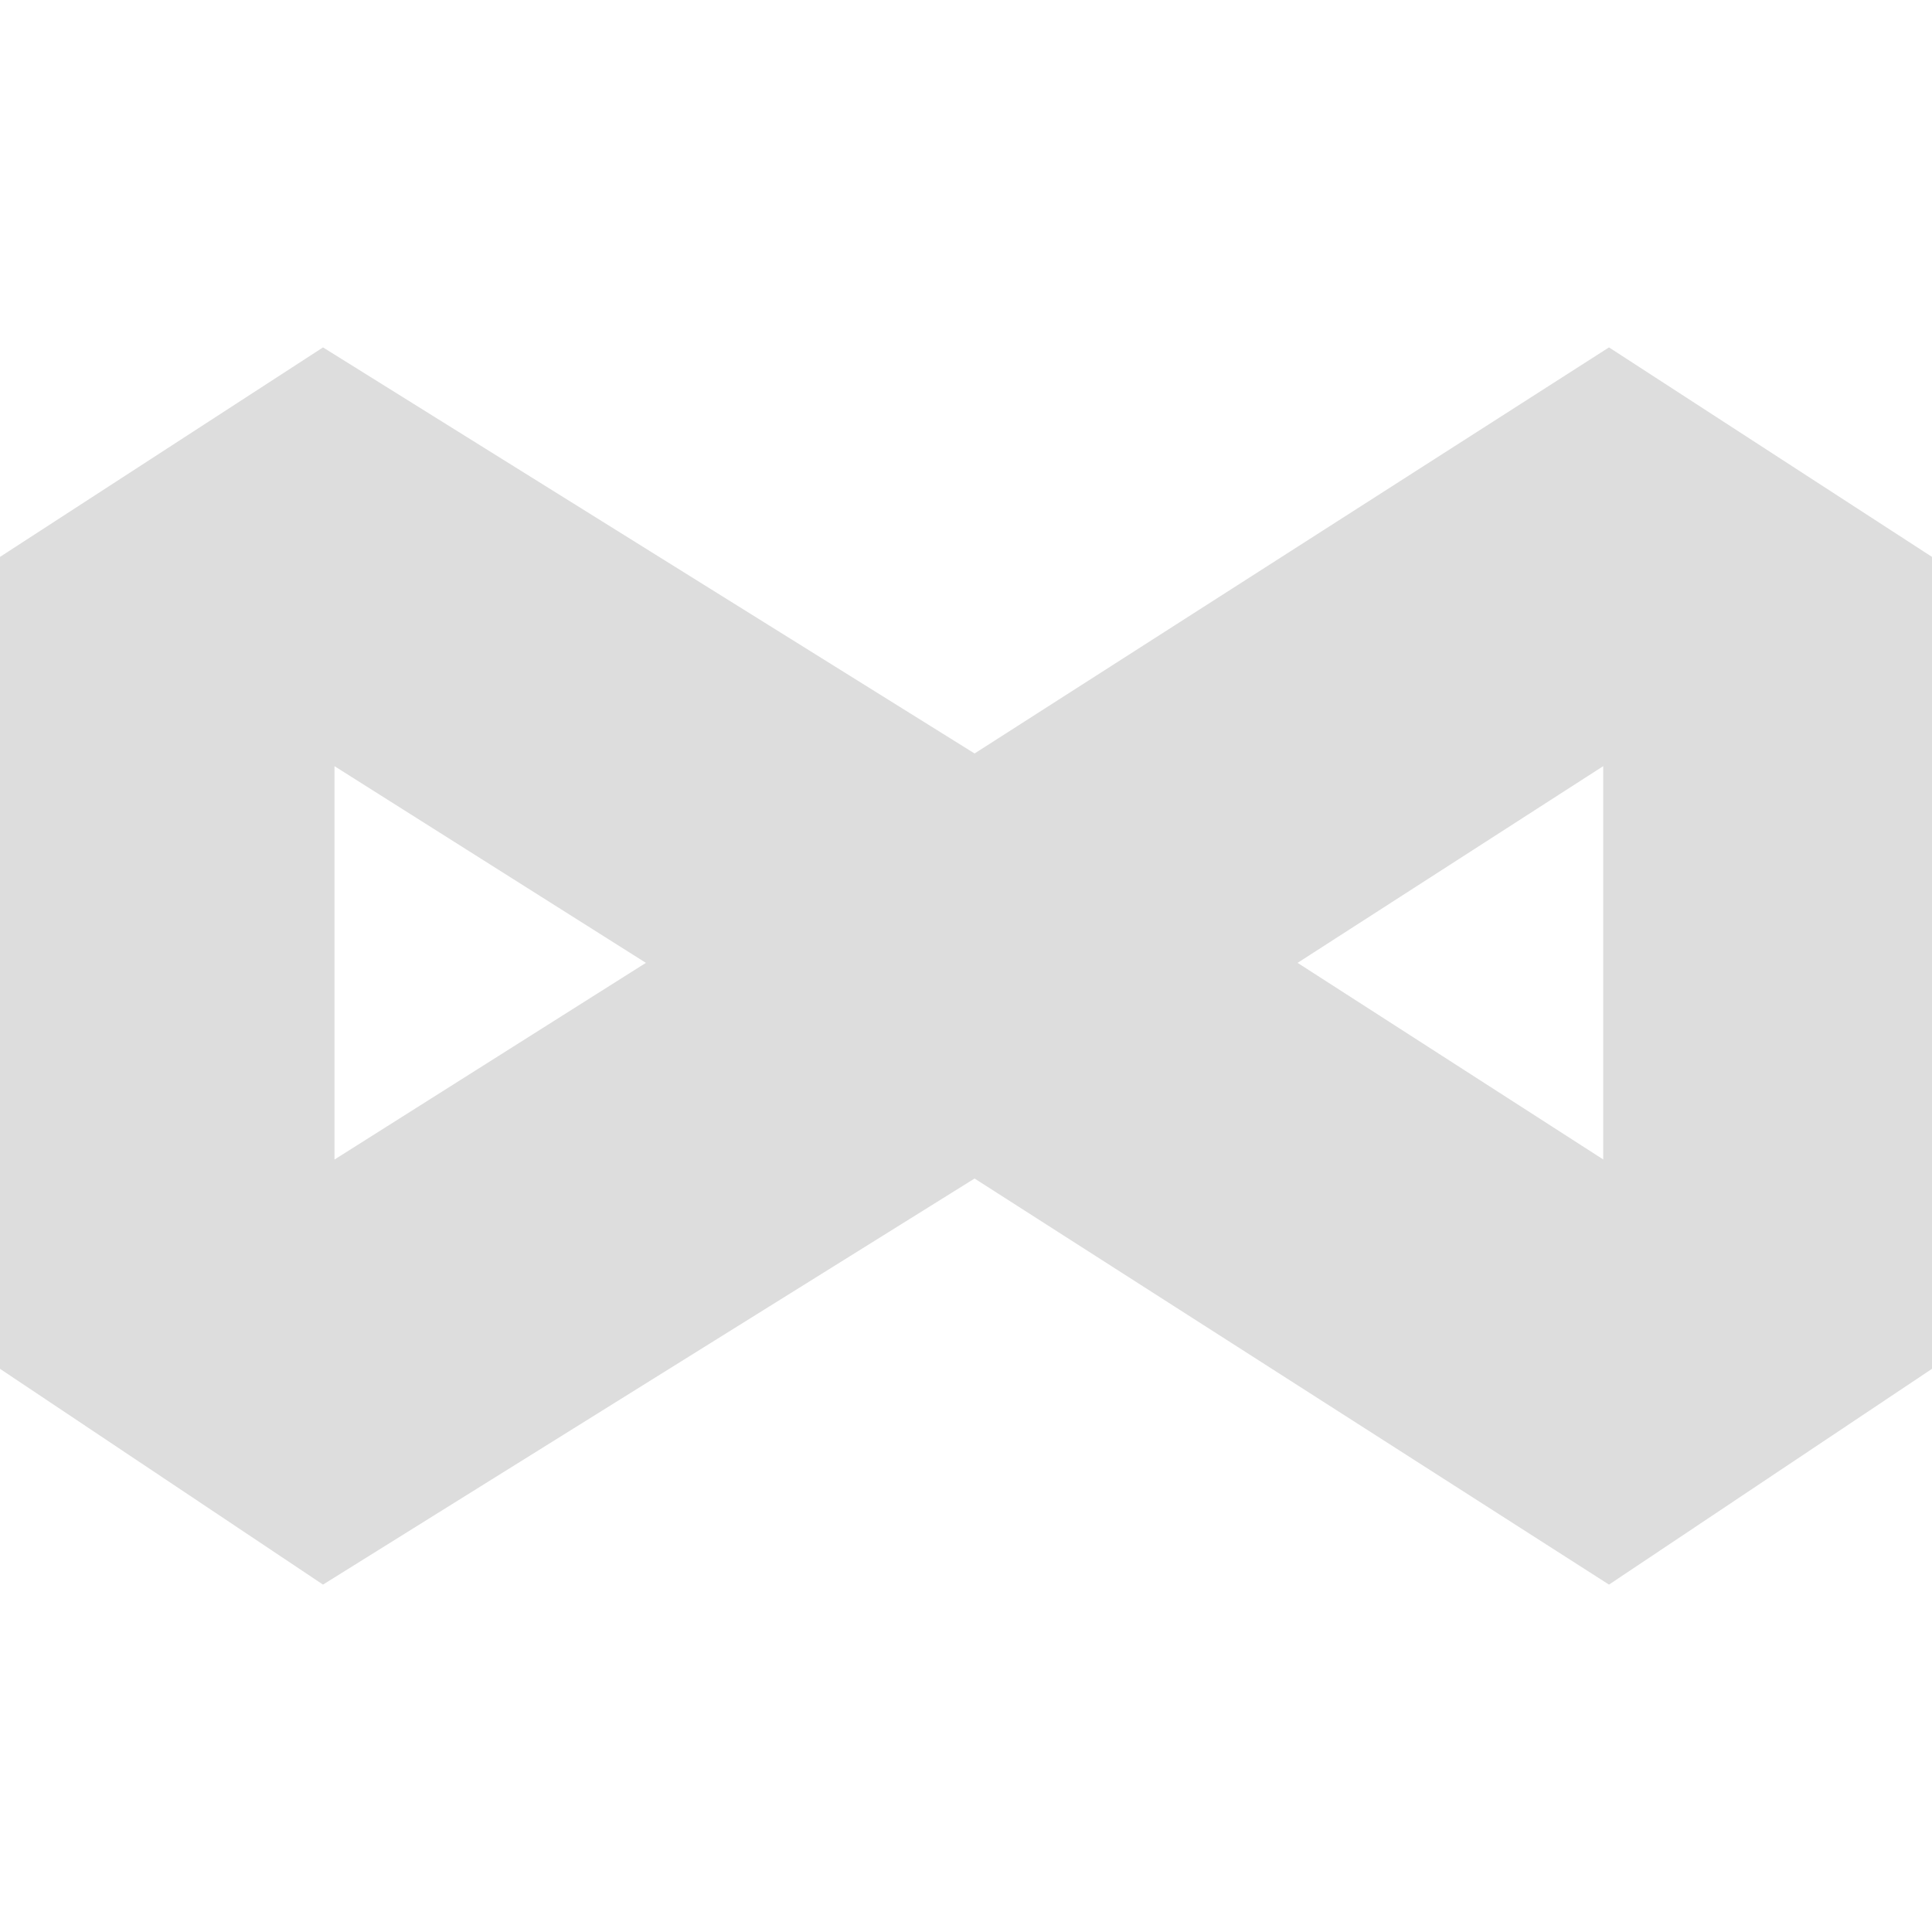
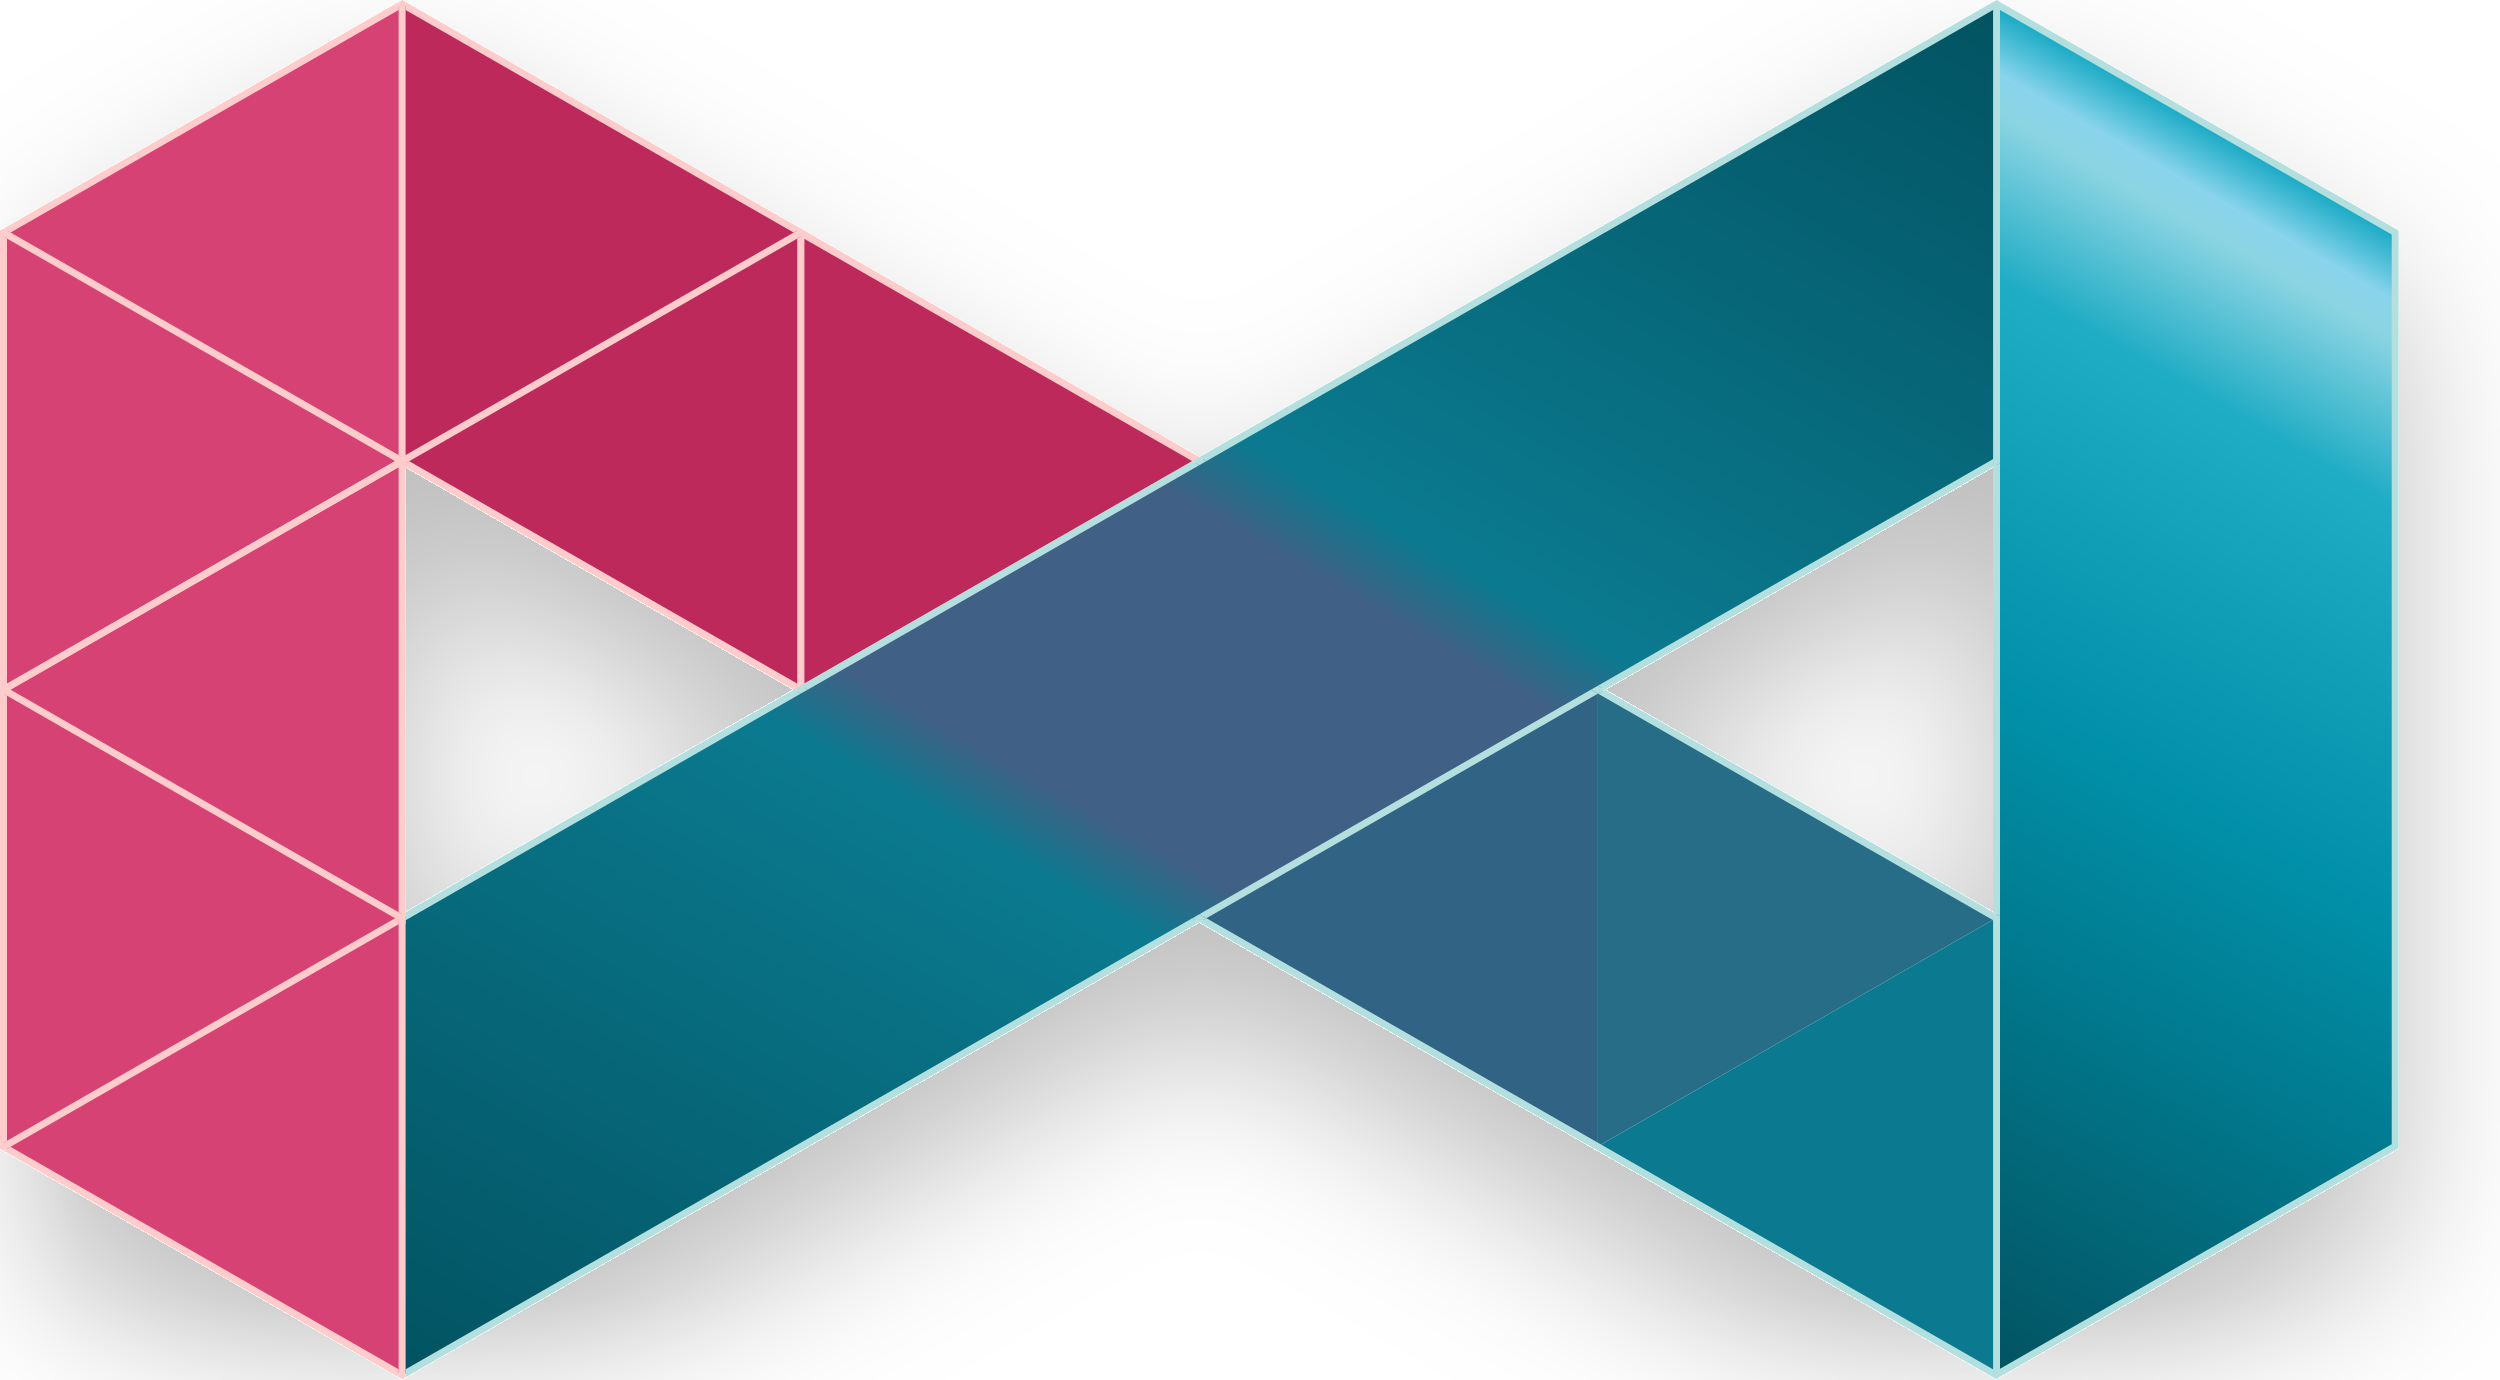
- <svg xmlns="http://www.w3.org/2000/svg" width="16" height="16" viewBox="0 0 16 16" fill="none">
+ <svg xmlns="http://www.w3.org/2000/svg" width="29" height="16" viewBox="2 1 29 16" fill="none">
  <g>
-     <path id="Subtract" d="M0 4.612V11.336L2.675 13.123L8.071 9.76L13.325 13.123L16 11.336V4.612L13.325 2.877L8.071 6.24L2.675 2.877L0 4.612ZM5.349 7.974L2.77 9.603V6.345L5.349 7.974ZM13.277 9.602L10.746 7.974L13.277 6.345V9.602Z" fill="#DDDDDD" />
+     <g id="Glyph" filter="url(#filter0_d_0_1)">
+       <path id="polygon12" d="M15.912 11.646L20.536 8.995V14.297L15.912 11.646Z" fill="#306384" />
+       <path id="polygon13" d="M25.16 11.646L20.536 14.297V8.995L25.16 11.646Z" fill="#276D88" />
+       <path id="polygon14" d="M20.536 14.297L25.16 11.646V16.948L20.536 14.297Z" fill="#0B7A90" />
+       <path id="polygon15" d="M29.784 14.297L25.16 16.948V11.646L29.784 14.297Z" fill="#0B7A90" />
+       <path id="polygon16" d="M29.784 3.698L25.16 6.349V1.047L29.784 3.698Z" fill="#0B7A90" />
+       <path id="polygon17" d="M15.912 6.349L11.288 9V3.698L15.912 6.349Z" fill="#BD295B" />
+       <path id="path17" d="M11.247 9.07V3.627L15.994 6.348L11.247 9.07ZM11.329 3.77V8.93L15.83 6.349L11.329 3.77Z" fill="#FFCCCC" />
+       <path id="polygon18" d="M6.665 6.349L11.288 3.698V9L6.665 6.349Z" fill="#BD295B" />
+       <path id="polygon19" d="M2.041 3.698L6.665 1.047V6.349L2.041 3.698Z" fill="#D64274" />
+       <path id="polygon20" d="M11.288 3.698L6.665 6.349V1.047L11.288 3.698Z" fill="#BD295B" />
+       <path id="polygon23" d="M6.583 6.349L6.624 6.372V6.326L6.583 6.349Z" fill="#FFCCCC" />
+       <path id="polygon24" d="M6.705 6.279L8.956 4.989L6.665 6.302L6.705 6.326V6.279Z" fill="#FFCCCC" />
+       <path id="polygon25" d="M11.329 3.721L11.248 3.768V8.93L6.745 6.349L8.997 5.058L6.665 6.396L11.329 9.07V3.721Z" fill="#FFCCCC" />
+       <path id="polygon26" d="M8.997 5.058L11.248 3.768V3.767L8.997 5.058Z" fill="#FFCCCC" />
+       <path id="polygon27" d="M6.624 6.279V6.326L6.665 6.303L6.624 6.279Z" fill="#FFCCCC" />
+       <path id="polygon28" d="M6.624 6.419L6.665 6.396L6.624 6.372V6.419Z" fill="#FFCCCC" />
+       <path id="polygon29" d="M6.705 1.023V1.116L11.207 3.698L8.956 4.988L11.288 3.651L6.705 1.023Z" fill="#FFCCCC" />
+       <path id="polygon30" d="M11.37 3.698L11.329 3.674V3.721L11.37 3.698Z" fill="#FFCCCC" />
+       <path id="polygon31" d="M11.248 3.767V3.768L11.329 3.721V3.674L11.288 3.651L8.956 4.988L6.705 6.279V6.326L6.665 6.302L6.624 6.326V6.372L6.665 6.396L8.997 5.058L11.248 3.767Z" fill="#FFCCCC" />
+       <path id="polygon32" d="M2.041 3.651L4.373 4.988L2.121 3.698L6.624 1.116V1.023L2.041 3.651Z" fill="#FFCCCC" />
+       <path id="polygon33" d="M6.705 6.326V6.279V1.117V1.023L6.665 1L6.624 1.023V1.117V6.279L6.705 6.326Z" fill="#FFCCCC" />
+       <path id="polygon34" d="M25.16 6.349L6.665 16.954V11.652L25.16 1.047V6.349Z" fill="url(#paint0_linear_0_1)" />
+       <path id="polygon35" d="M6.665 11.651L2.041 14.302V9L6.665 11.651Z" fill="#D64274" />
+       <path id="polygon36" d="M2.041 9L6.665 6.349V11.652L2.041 9Z" fill="#D64274" />
+       <path id="polygon37" d="M6.665 6.349L2.041 9V3.698L6.665 6.349Z" fill="#D64274" />
+       <path id="polygon40" d="M6.745 6.349L6.705 6.326V6.372L6.745 6.349Z" fill="#FFCCCC" />
+       <path id="polygon41" d="M6.624 6.279L4.373 4.989L6.624 6.279Z" fill="#FFCCCC" />
+       <path id="polygon42" d="M6.583 6.349L2.081 8.93V3.768L2 3.721V9.07L6.665 6.396L4.332 5.058L6.583 6.349Z" fill="#FFCCCC" />
+       <path id="polygon43" d="M6.705 6.372L6.665 6.396L6.705 6.419V6.372Z" fill="#FFCCCC" />
+       <path id="polygon44" d="M2.081 3.767V3.768L4.332 5.058L2.081 3.767Z" fill="#FFCCCC" />
+       <path id="polygon45" d="M6.705 6.326L6.624 6.279L4.373 4.988L2.041 3.651L2 3.674V3.721L2.081 3.768V3.767L4.332 5.058L6.665 6.396L6.705 6.372V6.326Z" fill="#FFCCCC" />
+       <path id="polygon46" d="M2.041 14.303L6.665 11.651V16.954L2.041 14.303Z" fill="#D64274" />
+       <path id="polygon48" d="M15.912 11.698L15.831 11.651L6.705 16.884V16.977L15.912 11.698Z" fill="#B3E0DF" />
+       <path id="polygon49" d="M6.705 11.675L11.288 9.046L11.207 9L6.644 11.616L6.624 11.628L6.705 11.581V11.675Z" fill="#B3E0DF" />
+       <path id="polygon52" d="M2.081 9.07L4.332 10.361L2.081 9.07Z" fill="#FFCCCC" />
+       <path id="polygon53" d="M2.121 9L6.624 6.419V11.582L6.705 11.628V6.279L2.041 8.954L4.373 10.291L2.121 9Z" fill="#FFCCCC" />
+       <path id="polygon54" d="M6.705 11.675L6.665 11.698L6.705 11.721V11.675Z" fill="#FFCCCC" />
+       <path id="polygon55" d="M6.583 11.652L6.624 11.675V11.628L6.583 11.652Z" fill="#FFCCCC" />
+       <path id="polygon56" d="M2 14.28L2.081 14.233V9.07L2 9.024V14.28Z" fill="#FFCCCC" />
+       <path id="polygon57" d="M6.583 11.651L4.288 12.967L6.583 11.651L4.332 10.361L6.583 11.651Z" fill="#FFCCCC" />
+       <path id="polygon58" d="M6.624 11.721L4.373 13.012L6.665 11.698L6.624 11.675V11.721Z" fill="#FFCCCC" />
+       <path id="polygon59" d="M6.624 11.581L4.373 10.29L6.624 11.581Z" fill="#FFCCCC" />
+       <path id="polygon60" d="M2 8.93V8.977L2.041 8.954L2 8.93Z" fill="#FFCCCC" />
+       <path id="polygon61" d="M6.705 11.628L6.624 11.582L4.373 10.291L2.041 8.954L2 8.977V9.024L2.081 9.07L4.332 10.361L6.583 11.652L6.624 11.628V11.675L6.665 11.698L6.705 11.675V11.628Z" fill="#FFCCCC" />
+       <path id="polygon62" d="M4.373 13.012L2.041 14.349L6.624 16.977V16.884L2.121 14.303L4.373 13.012Z" fill="#FFCCCC" />
+       <path id="polygon63" d="M2.081 14.233L4.288 12.967L2.081 14.233Z" fill="#FFCCCC" />
+       <path id="polygon64" d="M6.624 11.721V11.628L4.288 12.967L2.081 14.233L2 14.279V14.326L2.041 14.349L4.373 13.012L6.624 11.721Z" fill="#FFCCCC" />
+       <path id="polygon65" d="M6.705 16.884V11.675V11.581L6.624 11.628V11.721V16.884V16.977L6.665 17L6.705 16.977V16.884Z" fill="#FFCCCC" />
+       <path id="polygon66" d="M29.784 14.297L25.16 16.948V1.047L29.784 3.698V14.297Z" fill="url(#paint1_linear_0_1)" />
+       <path id="polygon75" d="M15.912 11.605L15.994 11.651L20.536 9.046L20.455 9L15.912 11.605Z" fill="#B3E0DF" />
+       <path id="polygon76" d="M11.288 8.954L11.37 9L15.912 6.396L15.831 6.349L11.288 8.954Z" fill="#B3E0DF" />
+       <path id="polygon77" d="M25.119 1.116V1.023L15.912 6.302L15.994 6.349L25.119 1.116Z" fill="#B3E0DF" />
+       <path id="polygon78" d="M25.119 6.419V6.326L20.536 8.954L20.617 9L25.119 6.419Z" fill="#B3E0DF" />
+       <path id="polygon79" d="M25.119 16.977V16.884L15.994 11.651L15.912 11.698L25.119 16.977Z" fill="#B3E0DF" />
+       <path id="polygon80" d="M25.119 11.674V11.581L20.617 9L20.536 9.046L25.119 11.674Z" fill="#B3E0DF" />
+       <path id="polygon81" d="M20.536 9.046L20.617 9L20.536 8.954L20.455 9L20.536 9.046Z" fill="#B3E0DF" />
+       <path id="polygon82" d="M11.37 9L11.288 8.954L11.207 9L11.288 9.046L11.37 9Z" fill="#B3E0DF" />
+       <path id="polygon83" d="M15.831 11.652L15.912 11.698L15.994 11.652L15.912 11.605L15.831 11.652Z" fill="#B3E0DF" />
+       <path id="polygon84" d="M15.912 6.396L15.994 6.349L15.912 6.302L15.831 6.349L15.912 6.396Z" fill="#B3E0DF" />
+       <path id="polygon85" d="M25.12 16.884V11.675L25.119 11.675V16.884H25.12Z" fill="#B3E0DF" />
+       <path id="polygon86" d="M25.2 1.023V1.116L29.744 3.721V14.273L25.2 16.878V16.971L29.804 14.332L29.824 14.32V3.674L25.2 1.023Z" fill="#B3E0DF" />
+       <path id="polygon87" d="M25.2 6.372L25.18 6.384L25.119 6.419V11.581L25.2 11.628V6.372Z" fill="#B3E0DF" />
+       <path id="polygon88" d="M25.2 16.878V11.628L25.119 11.581V11.674L25.12 11.675V16.884H25.119V16.977L25.155 16.997L25.2 16.971V16.878Z" fill="#B3E0DF" />
+       <path id="polygon89" d="M25.12 6.326V1.117H25.119V6.326H25.12Z" fill="#B3E0DF" />
+       <path id="polygon90" d="M25.2 6.372V1.117V1.023L25.16 1L25.119 1.023V1.117H25.12V6.326H25.119V6.419L25.18 6.384L25.2 6.372Z" fill="#B3E0DF" />
+     </g>
  </g>
+   <defs>
+     <filter id="filter0_d_0_1" x="0" y="0" width="31.824" height="20" filterUnits="userSpaceOnUse" color-interpolation-filters="sRGB">
+       <feFlood flood-opacity="0" result="BackgroundImageFix" />
+       <feColorMatrix in="SourceAlpha" type="matrix" values="0 0 0 0 0 0 0 0 0 0 0 0 0 0 0 0 0 0 127 0" result="hardAlpha" />
+       <feOffset dy="1" />
+       <feGaussianBlur stdDeviation="1" />
+       <feComposite in2="hardAlpha" operator="out" />
+       <feColorMatrix type="matrix" values="0 0 0 0 0 0 0 0 0 0 0 0 0 0 0 0 0 0 0.25 0" />
+       <feMerge>
+         <feMergeNode />
+         <feMergeNode in="SourceGraphic" />
+       </feMerge>
+     </filter>
+     <linearGradient id="paint0_linear_0_1" x1="10.132" y1="18.942" x2="21.572" y2="-1.01" gradientUnits="userSpaceOnUse">
+       <stop stop-color="#025361" />
+       <stop offset="0.38" stop-color="#0B7A90" />
+       <stop offset="0.42" stop-color="#406185" />
+       <stop offset="0.58" stop-color="#406185" />
+       <stop offset="0.62" stop-color="#0B7A90" />
+       <stop offset="1" stop-color="#025361" />
+     </linearGradient>
+     <linearGradient id="paint1_linear_0_1" x1="29.783" y1="3.697" x2="22.921" y2="15.664" gradientUnits="userSpaceOnUse">
+       <stop stop-color="#16A9C4" />
+       <stop offset="0.05" stop-color="#8AD4EC" />
+       <stop offset="0.08" stop-color="#8AD4E2" />
+       <stop offset="0.2" stop-color="#1FACC5" />
+       <stop offset="0.5" stop-color="#0190A9" />
+       <stop offset="1" stop-color="#025361" />
+     </linearGradient>
+   </defs>
</svg>
